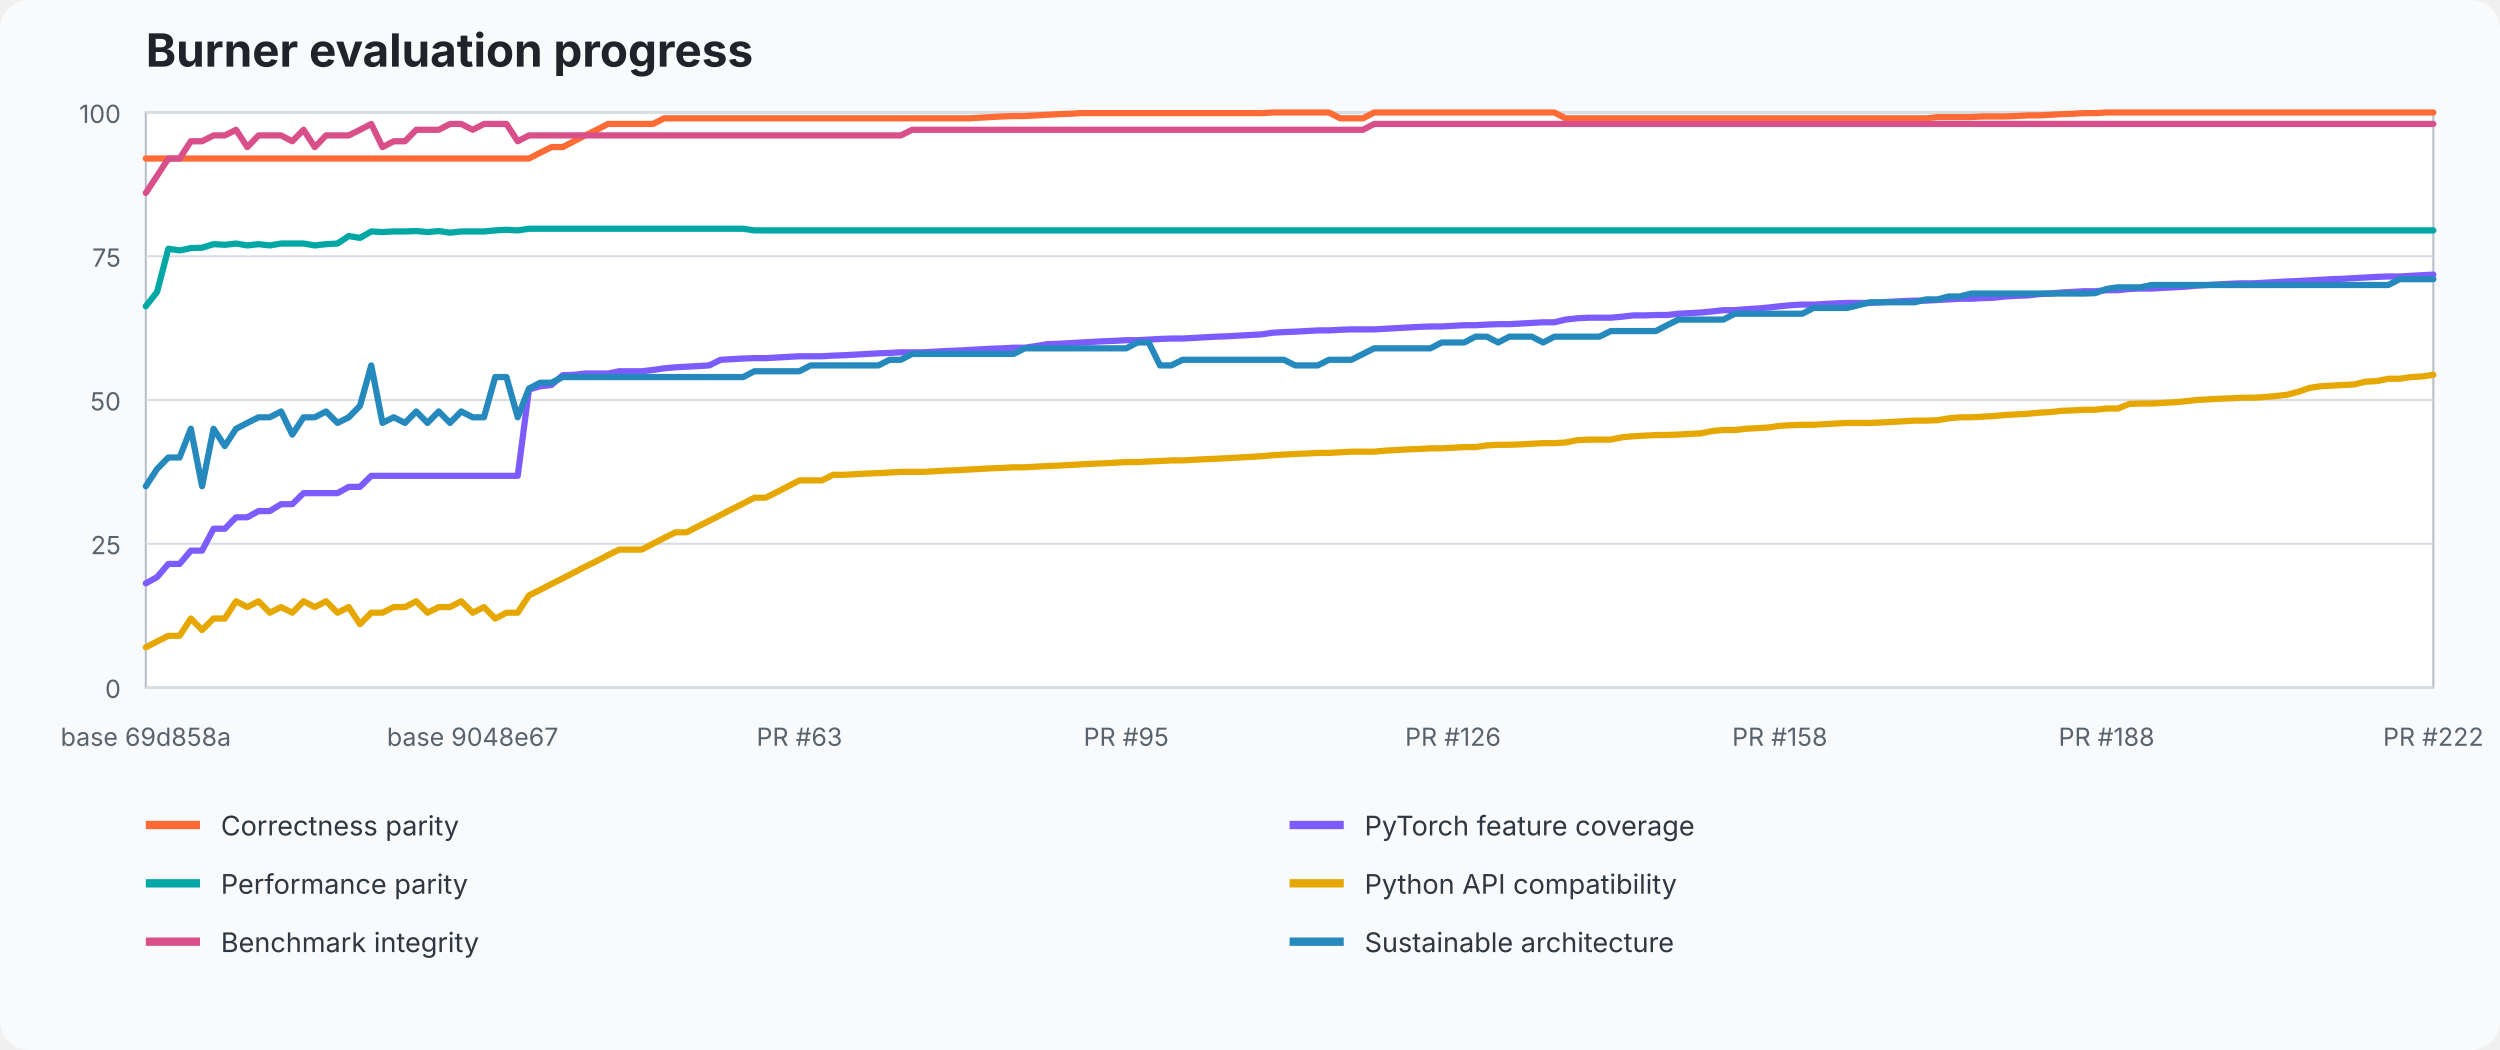
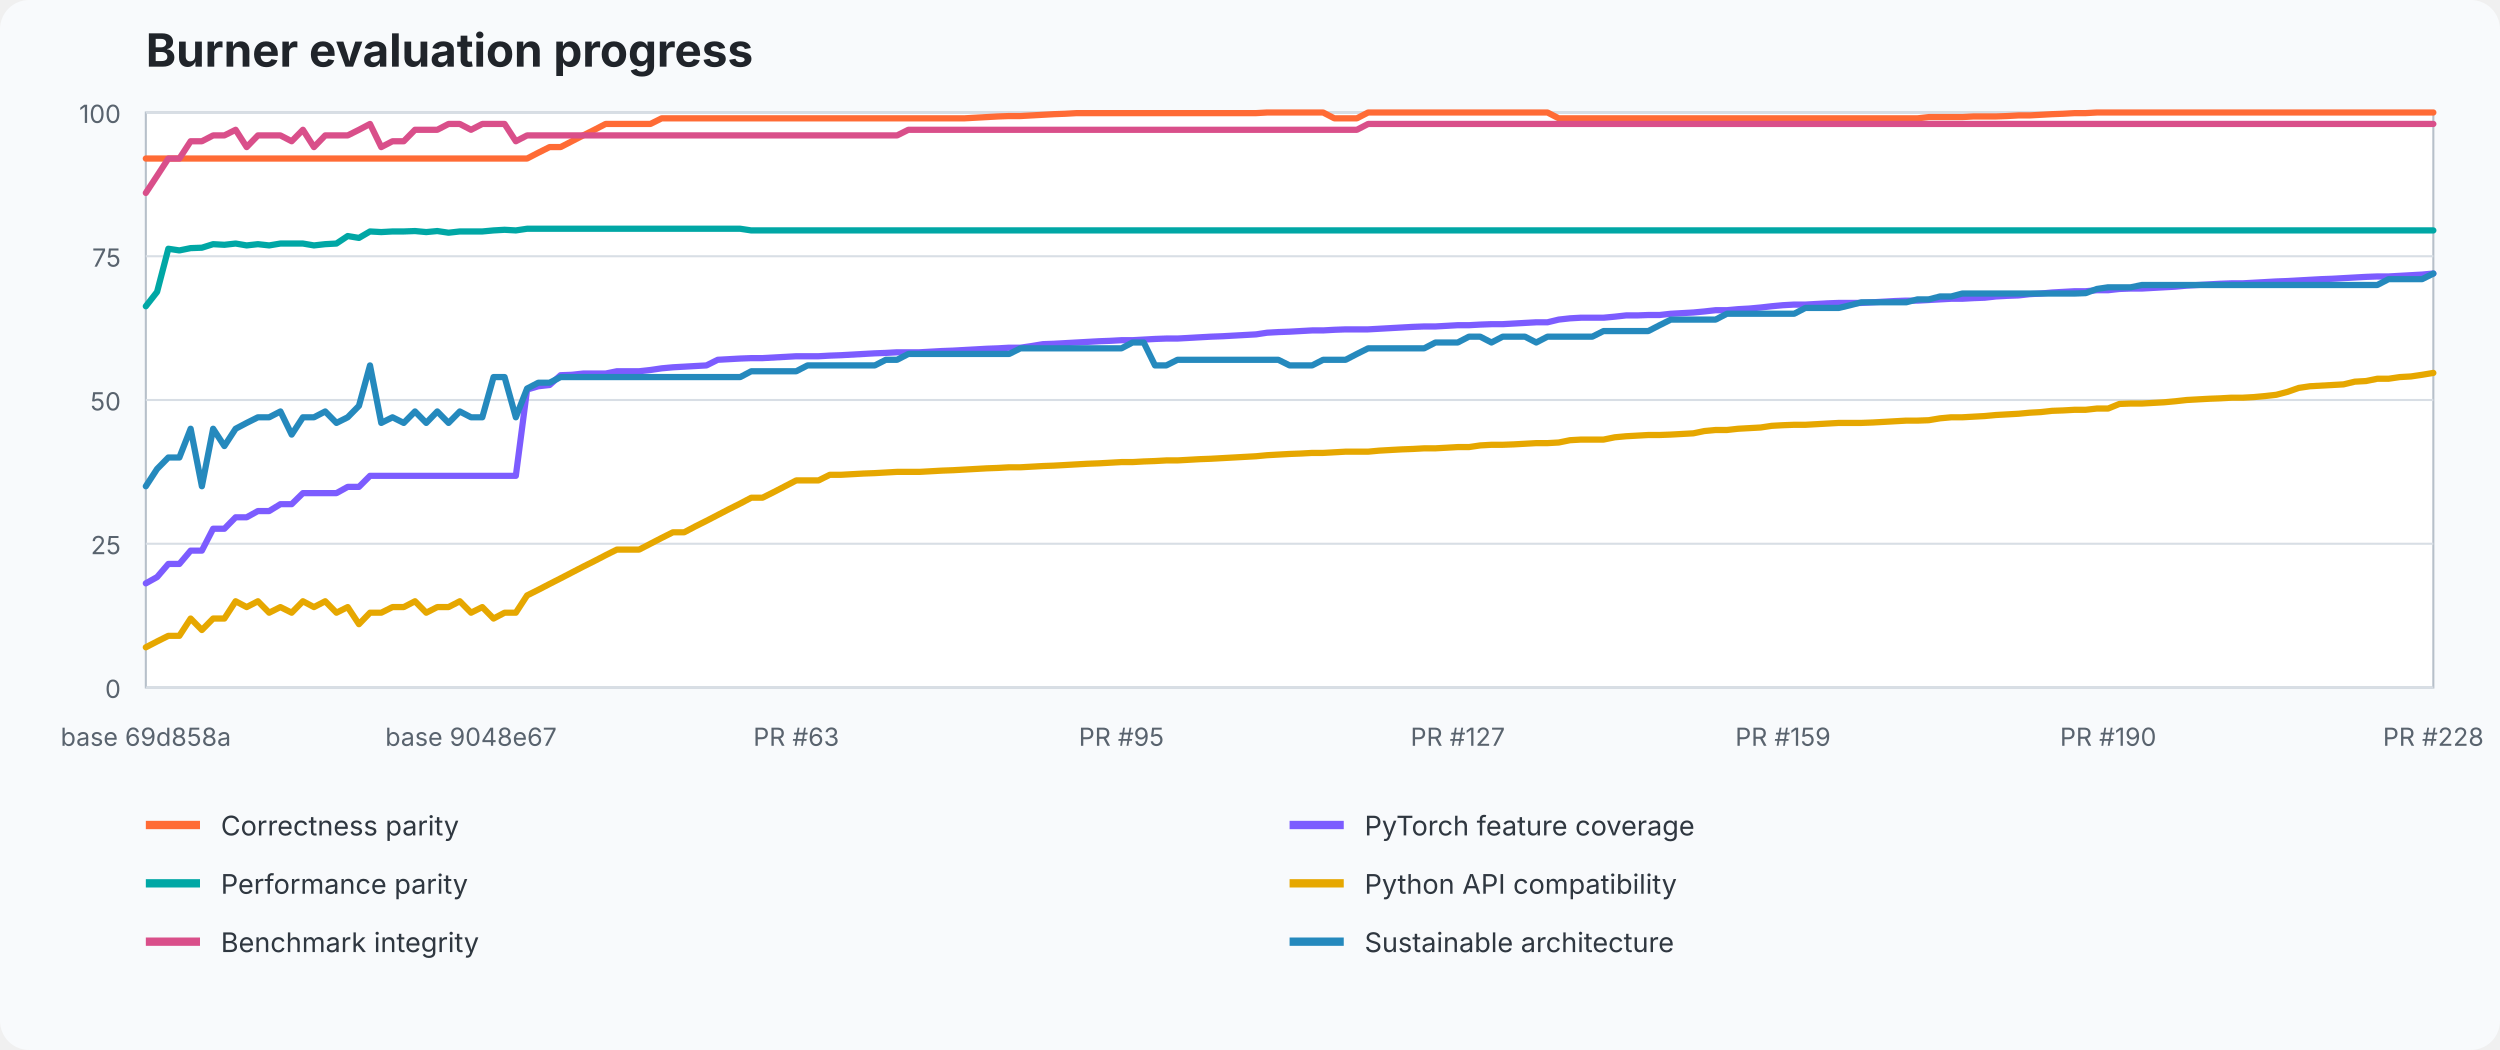
<svg xmlns="http://www.w3.org/2000/svg" width="1200" height="504" viewBox="0 0 1200 504" role="img" aria-labelledby="title desc">
  <style>text{font-family:ui-sans-serif,system-ui,-apple-system,BlinkMacSystemFont,"Segoe UI",sans-serif}.title{font-size:22px;font-weight:700;fill:#20242a}.axis{font-size:12px;fill:#59636e}.legend{font-size:13px;fill:#2f3740}.grid{stroke:#d8dee5;stroke-width:1}.plot{fill:#fff;stroke:#b7c0ca}</style>
  <rect width="100%" height="100%" fill="#f8fafc" rx="14" />
  <text x="70" y="32" class="title">Burner evaluation progress</text>
  <rect x="70" y="54" width="1098" height="276" class="plot" />
  <line x1="70" y1="330" x2="1168" y2="330" class="grid" />
  <text x="58" y="335" text-anchor="end" class="axis">0</text>
  <line x1="70" y1="261" x2="1168" y2="261" class="grid" />
  <text x="58" y="266" text-anchor="end" class="axis">25</text>
  <line x1="70" y1="192" x2="1168" y2="192" class="grid" />
  <text x="58" y="197" text-anchor="end" class="axis">50</text>
  <line x1="70" y1="123" x2="1168" y2="123" class="grid" />
  <text x="58" y="128" text-anchor="end" class="axis">75</text>
  <line x1="70" y1="54" x2="1168" y2="54" class="grid" />
  <text x="58" y="59" text-anchor="end" class="axis">100</text>
-   <polyline points="70.0,76.1 75.4,76.1 80.8,76.1 86.2,76.1 91.6,76.1 97.0,76.1 102.5,76.1 107.9,76.1 113.3,76.1 118.7,76.1 124.1,76.1 129.5,76.1 134.9,76.1 140.3,76.1 145.7,76.1 151.1,76.1 156.5,76.1 162.0,76.1 167.4,76.1 172.8,76.1 178.2,76.1 183.6,76.1 189.0,76.1 194.4,76.1 199.8,76.1 205.2,76.1 210.6,76.1 216.0,76.1 221.4,76.1 226.9,76.1 232.3,76.1 237.7,76.1 243.1,76.1 248.5,76.1 253.9,76.1 259.3,73.3 264.7,70.6 270.1,70.6 275.5,67.8 280.9,65.0 286.4,62.3 291.8,59.5 297.2,59.5 302.6,59.5 308.0,59.5 313.4,59.5 318.8,56.8 324.2,56.8 329.6,56.8 335.0,56.8 340.4,56.8 345.9,56.8 351.3,56.8 356.7,56.8 362.1,56.8 367.5,56.8 372.9,56.8 378.3,56.8 383.7,56.8 389.1,56.8 394.5,56.8 399.9,56.8 405.3,56.8 410.8,56.8 416.2,56.8 421.6,56.8 427.0,56.8 432.4,56.8 437.8,56.8 443.2,56.8 448.6,56.8 454.0,56.8 459.4,56.8 464.8,56.8 470.3,56.5 475.7,56.2 481.1,55.9 486.5,55.7 491.9,55.7 497.3,55.4 502.7,55.1 508.1,54.8 513.5,54.6 518.9,54.3 524.3,54.3 529.8,54.3 535.2,54.3 540.6,54.3 546.0,54.3 551.4,54.3 556.8,54.3 562.2,54.3 567.6,54.3 573.0,54.3 578.4,54.3 583.8,54.3 589.3,54.3 594.7,54.3 600.1,54.3 605.5,54.3 610.9,54.0 616.3,54.0 621.7,54.0 627.1,54.0 632.5,54.0 637.9,54.0 643.3,56.8 648.7,56.8 654.2,56.8 659.6,54.0 665.0,54.0 670.4,54.0 675.8,54.0 681.2,54.0 686.6,54.0 692.0,54.0 697.4,54.0 702.8,54.0 708.2,54.0 713.7,54.0 719.1,54.0 724.5,54.0 729.9,54.0 735.3,54.0 740.7,54.0 746.1,54.0 751.5,56.8 756.9,56.8 762.3,56.8 767.7,56.8 773.2,56.8 778.6,56.8 784.0,56.8 789.4,56.8 794.8,56.8 800.2,56.8 805.6,56.8 811.0,56.8 816.4,56.8 821.8,56.8 827.2,56.8 832.7,56.8 838.1,56.8 843.5,56.8 848.9,56.8 854.3,56.8 859.7,56.8 865.1,56.8 870.5,56.8 875.9,56.8 881.3,56.8 886.7,56.8 892.1,56.8 897.6,56.8 903.0,56.8 908.4,56.8 913.8,56.8 919.2,56.8 924.6,56.8 930.0,56.2 935.4,56.2 940.8,56.2 946.2,56.2 951.6,55.9 957.1,55.9 962.5,55.9 967.9,55.7 973.3,55.4 978.7,55.4 984.1,55.1 989.5,54.8 994.9,54.6 1000.3,54.3 1005.7,54.3 1011.1,54.0 1016.6,54.0 1022.0,54.0 1027.4,54.0 1032.8,54.0 1038.2,54.0 1043.6,54.0 1049.0,54.0 1054.4,54.0 1059.8,54.0 1065.2,54.0 1070.6,54.0 1076.0,54.0 1081.5,54.0 1086.9,54.0 1092.3,54.0 1097.7,54.0 1103.1,54.0 1108.5,54.0 1113.9,54.0 1119.3,54.0 1124.7,54.0 1130.1,54.0 1135.5,54.0 1141.0,54.0 1146.4,54.0 1151.8,54.0 1157.2,54.0 1162.6,54.0 1168.0,54.0" fill="none" stroke="#ff6b35" stroke-width="3" stroke-linejoin="round" stroke-linecap="round" />
-   <polyline points="70.0,280.0 75.4,277.0 80.8,270.7 86.2,270.7 91.6,264.3 97.0,264.3 102.5,253.8 107.9,253.8 113.3,248.3 118.7,248.3 124.1,245.3 129.5,245.3 134.9,242.0 140.3,242.0 145.7,236.7 151.1,236.7 156.5,236.7 162.0,236.7 167.4,233.7 172.8,233.7 178.2,228.4 183.6,228.4 189.0,228.4 194.4,228.4 199.8,228.4 205.2,228.4 210.6,228.4 216.0,228.4 221.4,228.4 226.9,228.4 232.3,228.4 237.7,228.4 243.1,228.4 248.5,228.4 253.9,187.0 259.3,185.4 264.7,184.8 270.1,180.1 275.5,179.9 280.9,179.3 286.4,179.3 291.8,179.3 297.2,178.2 302.6,178.2 308.0,178.2 313.4,177.6 318.8,176.8 324.2,176.3 329.6,176.0 335.0,175.7 340.4,175.4 345.9,172.7 351.3,172.4 356.7,172.1 362.1,171.9 367.5,171.9 372.9,171.6 378.3,171.3 383.7,171.0 389.1,171.0 394.5,171.0 399.9,170.7 405.3,170.5 410.8,170.2 416.2,169.9 421.6,169.6 427.0,169.4 432.4,169.1 437.8,169.1 443.2,169.1 448.6,168.8 454.0,168.5 459.4,168.3 464.8,168.0 470.3,167.7 475.7,167.4 481.1,167.2 486.5,166.9 491.9,166.9 497.3,166.1 502.7,165.2 508.1,165.0 513.5,164.7 518.9,164.4 524.3,164.1 529.8,163.8 535.2,163.6 540.6,163.3 546.0,163.3 551.4,163.0 556.8,162.7 562.2,162.5 567.6,162.5 573.0,162.2 578.4,161.9 583.8,161.6 589.3,161.4 594.7,161.1 600.1,160.8 605.5,160.5 610.9,159.7 616.3,159.4 621.7,159.2 627.1,158.9 632.5,158.6 637.9,158.6 643.3,158.3 648.7,158.1 654.2,158.1 659.6,158.1 665.0,157.8 670.4,157.5 675.8,157.2 681.2,156.9 686.6,156.7 692.0,156.7 697.4,156.4 702.8,156.1 708.2,156.1 713.7,155.8 719.1,155.6 724.5,155.6 729.9,155.3 735.3,155.0 740.7,154.7 746.1,154.7 751.5,153.4 756.9,152.8 762.3,152.5 767.7,152.5 773.2,152.5 778.6,152.0 784.0,151.4 789.4,151.4 794.8,151.2 800.2,151.2 805.6,150.6 811.0,150.3 816.4,150.0 821.8,149.5 827.2,148.9 832.7,148.9 838.1,148.4 843.5,148.1 848.9,147.6 854.3,147.0 859.7,146.5 865.1,146.2 870.5,146.2 875.9,145.9 881.3,145.6 886.7,145.4 892.1,145.4 897.6,145.4 903.0,145.1 908.4,144.8 913.8,144.5 919.2,144.3 924.6,144.3 930.0,144.0 935.4,143.7 940.8,143.4 946.2,143.4 951.6,143.1 957.1,142.9 962.5,142.3 967.9,142.0 973.3,141.8 978.7,141.2 984.1,140.9 989.5,140.4 994.9,140.1 1000.3,139.8 1005.7,139.8 1011.1,139.3 1016.6,139.3 1022.0,138.7 1027.4,138.5 1032.8,138.5 1038.2,138.2 1043.6,137.9 1049.0,137.6 1054.4,137.1 1059.8,136.8 1065.2,136.5 1070.6,136.2 1076.0,136.0 1081.5,136.0 1086.9,135.7 1092.3,135.4 1097.7,135.1 1103.1,134.9 1108.5,134.6 1113.9,134.3 1119.3,134.0 1124.7,133.8 1130.1,133.5 1135.5,133.2 1141.0,132.9 1146.4,132.7 1151.8,132.7 1157.2,132.4 1162.6,132.1 1168.0,131.8" fill="none" stroke="#7c5cff" stroke-width="3" stroke-linejoin="round" stroke-linecap="round" />
-   <polyline points="70.0,147.0 75.4,140.1 80.8,119.4 86.2,120.2 91.6,119.1 97.0,118.9 102.5,117.2 107.9,117.5 113.3,116.9 118.7,117.8 124.1,117.2 129.5,117.8 134.9,116.9 140.3,116.9 145.7,116.9 151.1,117.8 156.5,117.2 162.0,116.9 167.4,113.3 172.8,114.2 178.2,111.1 183.6,111.4 189.0,111.1 194.4,111.1 199.8,110.9 205.2,111.4 210.6,110.9 216.0,111.7 221.4,111.1 226.9,111.1 232.3,111.1 237.7,110.6 243.1,110.3 248.5,110.6 253.9,109.8 259.3,109.8 264.7,109.8 270.1,109.8 275.5,109.8 280.9,109.8 286.4,109.8 291.8,109.8 297.2,109.8 302.6,109.8 308.0,109.8 313.4,109.8 318.8,109.8 324.2,109.8 329.6,109.8 335.0,109.8 340.4,109.8 345.9,109.8 351.3,109.8 356.7,109.8 362.1,110.6 367.5,110.6 372.9,110.6 378.3,110.6 383.7,110.6 389.1,110.6 394.5,110.6 399.9,110.6 405.3,110.6 410.8,110.6 416.2,110.6 421.6,110.6 427.0,110.6 432.4,110.6 437.8,110.6 443.2,110.6 448.6,110.6 454.0,110.6 459.4,110.6 464.8,110.6 470.3,110.6 475.7,110.6 481.1,110.6 486.5,110.6 491.9,110.6 497.3,110.6 502.7,110.6 508.1,110.6 513.5,110.6 518.9,110.6 524.3,110.6 529.8,110.6 535.2,110.6 540.6,110.6 546.0,110.6 551.4,110.6 556.8,110.6 562.2,110.6 567.6,110.6 573.0,110.6 578.4,110.6 583.8,110.6 589.3,110.6 594.7,110.6 600.1,110.6 605.5,110.6 610.9,110.6 616.3,110.6 621.7,110.6 627.1,110.6 632.5,110.6 637.9,110.6 643.3,110.6 648.7,110.6 654.2,110.6 659.6,110.6 665.0,110.6 670.4,110.6 675.8,110.6 681.2,110.6 686.6,110.6 692.0,110.6 697.4,110.6 702.8,110.6 708.2,110.6 713.7,110.6 719.1,110.6 724.5,110.6 729.9,110.6 735.3,110.6 740.7,110.6 746.1,110.6 751.5,110.6 756.9,110.6 762.3,110.6 767.7,110.6 773.2,110.6 778.6,110.6 784.0,110.6 789.4,110.6 794.8,110.6 800.2,110.6 805.6,110.6 811.0,110.6 816.4,110.6 821.8,110.6 827.2,110.6 832.7,110.6 838.1,110.6 843.5,110.6 848.9,110.6 854.3,110.6 859.7,110.6 865.1,110.6 870.5,110.6 875.9,110.6 881.3,110.6 886.7,110.6 892.1,110.6 897.6,110.6 903.0,110.6 908.4,110.6 913.8,110.6 919.2,110.6 924.6,110.6 930.0,110.6 935.4,110.6 940.8,110.6 946.2,110.6 951.6,110.6 957.1,110.6 962.5,110.6 967.9,110.6 973.3,110.6 978.7,110.6 984.1,110.6 989.5,110.6 994.9,110.6 1000.3,110.6 1005.7,110.6 1011.1,110.6 1016.6,110.6 1022.0,110.6 1027.4,110.6 1032.8,110.6 1038.2,110.6 1043.6,110.6 1049.0,110.6 1054.4,110.6 1059.8,110.6 1065.2,110.6 1070.6,110.6 1076.0,110.6 1081.5,110.6 1086.9,110.6 1092.3,110.6 1097.7,110.6 1103.1,110.6 1108.5,110.6 1113.9,110.6 1119.3,110.6 1124.7,110.6 1130.1,110.6 1135.5,110.6 1141.0,110.6 1146.4,110.6 1151.8,110.6 1157.2,110.6 1162.6,110.6 1168.0,110.6" fill="none" stroke="#00a7a5" stroke-width="3" stroke-linejoin="round" stroke-linecap="round" />
-   <polyline points="70.0,310.7 75.4,307.9 80.8,305.2 86.2,305.2 91.6,296.9 97.0,302.4 102.5,296.9 107.9,296.9 113.3,288.6 118.7,291.4 124.1,288.6 129.5,294.1 134.9,291.4 140.3,294.1 145.7,288.6 151.1,291.4 156.5,288.6 162.0,294.1 167.4,291.4 172.8,299.6 178.2,294.1 183.6,294.1 189.0,291.4 194.4,291.4 199.8,288.6 205.2,294.1 210.6,291.4 216.0,291.4 221.4,288.6 226.9,294.1 232.3,291.4 237.7,296.9 243.1,294.1 248.5,294.1 253.9,285.8 259.3,283.1 264.7,280.3 270.1,277.6 275.5,274.8 280.9,272.0 286.4,269.3 291.8,266.5 297.2,263.8 302.6,263.8 308.0,263.8 313.4,261.0 318.8,258.2 324.2,255.5 329.6,255.5 335.0,252.7 340.4,250.0 345.9,247.2 351.3,244.4 356.7,241.7 362.1,238.9 367.5,238.9 372.9,236.2 378.3,233.4 383.7,230.6 389.1,230.6 394.5,230.6 399.9,227.9 405.3,227.9 410.8,227.6 416.2,227.3 421.6,227.1 427.0,226.8 432.4,226.5 437.8,226.5 443.2,226.5 448.6,226.2 454.0,225.9 459.4,225.7 464.8,225.4 470.3,225.1 475.7,224.8 481.1,224.6 486.5,224.3 491.9,224.3 497.3,224.0 502.7,223.7 508.1,223.5 513.5,223.2 518.9,222.9 524.3,222.6 529.8,222.4 535.2,222.1 540.6,221.8 546.0,221.8 551.4,221.5 556.8,221.3 562.2,221.0 567.6,221.0 573.0,220.7 578.4,220.4 583.8,220.2 589.3,219.9 594.7,219.6 600.1,219.3 605.5,219.0 610.9,218.5 616.3,218.2 621.7,217.9 627.1,217.7 632.5,217.4 637.9,217.4 643.3,217.1 648.7,216.8 654.2,216.8 659.6,216.8 665.0,216.3 670.4,216.0 675.8,215.7 681.2,215.5 686.6,215.2 692.0,215.2 697.4,214.9 702.8,214.6 708.2,214.6 713.7,213.8 719.1,213.5 724.5,213.5 729.9,213.3 735.3,213.0 740.7,212.7 746.1,212.7 751.5,212.4 756.9,211.3 762.3,211.0 767.7,211.0 773.2,211.0 778.6,209.9 784.0,209.4 789.4,209.1 794.8,208.8 800.2,208.8 805.6,208.6 811.0,208.3 816.4,208.0 821.8,206.9 827.2,206.4 832.7,206.4 838.1,205.8 843.5,205.5 848.9,205.2 854.3,204.4 859.7,204.1 865.1,203.9 870.5,203.9 875.9,203.6 881.3,203.3 886.7,203.0 892.1,203.0 897.6,203.0 903.0,202.8 908.4,202.5 913.8,202.2 919.2,201.9 924.6,201.9 930.0,201.7 935.4,200.8 940.8,200.3 946.2,200.3 951.6,200.0 957.1,199.7 962.5,199.2 967.9,198.9 973.3,198.6 978.7,198.1 984.1,197.8 989.5,197.2 994.9,197.0 1000.3,196.7 1005.7,196.7 1011.1,196.1 1016.6,196.1 1022.0,193.9 1027.4,193.7 1032.8,193.7 1038.2,193.4 1043.6,193.1 1049.0,192.6 1054.4,192.0 1059.8,191.7 1065.2,191.4 1070.6,191.2 1076.0,190.9 1081.5,190.9 1086.9,190.6 1092.3,190.1 1097.7,189.5 1103.1,188.1 1108.5,186.2 1113.9,185.4 1119.3,185.1 1124.7,184.8 1130.1,184.5 1135.5,183.2 1141.0,182.9 1146.4,181.8 1151.8,181.8 1157.2,181.0 1162.6,180.7 1168.0,179.9" fill="none" stroke="#e6a700" stroke-width="3" stroke-linejoin="round" stroke-linecap="round" />
-   <polyline points="70.0,92.6 75.4,84.4 80.8,76.1 86.2,76.1 91.6,67.8 97.0,67.8 102.5,65.0 107.9,65.0 113.3,62.3 118.7,70.6 124.1,65.0 129.5,65.0 134.9,65.0 140.3,67.8 145.7,62.3 151.1,70.6 156.5,65.0 162.0,65.0 167.4,65.0 172.8,62.3 178.2,59.5 183.6,70.6 189.0,67.8 194.4,67.8 199.8,62.3 205.2,62.3 210.6,62.3 216.0,59.5 221.4,59.5 226.9,62.3 232.3,59.5 237.7,59.5 243.1,59.5 248.5,67.8 253.9,65.0 259.3,65.0 264.7,65.0 270.1,65.0 275.5,65.0 280.9,65.0 286.4,65.0 291.8,65.0 297.2,65.0 302.6,65.0 308.0,65.0 313.4,65.0 318.8,65.0 324.2,65.0 329.6,65.0 335.0,65.0 340.4,65.0 345.9,65.0 351.3,65.0 356.7,65.0 362.1,65.0 367.5,65.0 372.9,65.0 378.3,65.0 383.7,65.0 389.1,65.0 394.5,65.0 399.9,65.0 405.3,65.0 410.8,65.0 416.2,65.0 421.6,65.0 427.0,65.0 432.4,65.0 437.8,62.3 443.2,62.3 448.6,62.3 454.0,62.3 459.4,62.3 464.8,62.3 470.3,62.3 475.7,62.3 481.1,62.3 486.5,62.3 491.9,62.3 497.3,62.3 502.7,62.3 508.1,62.3 513.5,62.3 518.9,62.3 524.3,62.3 529.8,62.3 535.2,62.3 540.6,62.3 546.0,62.3 551.4,62.3 556.8,62.3 562.2,62.3 567.6,62.3 573.0,62.3 578.4,62.3 583.8,62.3 589.3,62.3 594.7,62.3 600.1,62.3 605.5,62.3 610.9,62.3 616.3,62.3 621.7,62.3 627.1,62.3 632.5,62.3 637.9,62.3 643.3,62.3 648.7,62.3 654.2,62.3 659.6,59.5 665.0,59.5 670.4,59.5 675.8,59.5 681.2,59.5 686.6,59.5 692.0,59.5 697.4,59.5 702.8,59.5 708.2,59.5 713.7,59.5 719.1,59.5 724.5,59.5 729.9,59.5 735.3,59.5 740.7,59.5 746.1,59.5 751.5,59.5 756.9,59.5 762.3,59.5 767.7,59.5 773.2,59.5 778.6,59.5 784.0,59.5 789.4,59.5 794.8,59.5 800.2,59.5 805.6,59.5 811.0,59.5 816.4,59.5 821.8,59.5 827.2,59.5 832.7,59.5 838.1,59.5 843.5,59.5 848.9,59.5 854.3,59.5 859.7,59.5 865.1,59.5 870.5,59.5 875.9,59.5 881.3,59.5 886.7,59.5 892.1,59.5 897.6,59.5 903.0,59.5 908.4,59.5 913.8,59.5 919.2,59.5 924.6,59.5 930.0,59.5 935.4,59.5 940.8,59.5 946.2,59.5 951.6,59.5 957.1,59.5 962.5,59.5 967.9,59.5 973.3,59.5 978.7,59.5 984.1,59.5 989.5,59.5 994.9,59.5 1000.3,59.5 1005.7,59.5 1011.1,59.5 1016.6,59.5 1022.0,59.5 1027.4,59.5 1032.8,59.5 1038.2,59.5 1043.6,59.5 1049.0,59.5 1054.4,59.5 1059.8,59.5 1065.2,59.5 1070.6,59.5 1076.0,59.5 1081.5,59.5 1086.9,59.5 1092.3,59.5 1097.7,59.5 1103.1,59.5 1108.5,59.5 1113.9,59.5 1119.3,59.5 1124.7,59.5 1130.1,59.5 1135.5,59.5 1141.0,59.5 1146.4,59.5 1151.8,59.5 1157.2,59.5 1162.6,59.5 1168.0,59.5" fill="none" stroke="#d94f8a" stroke-width="3" stroke-linejoin="round" stroke-linecap="round" />
-   <polyline points="70.0,233.4 75.4,225.1 80.8,219.6 86.2,219.6 91.6,205.8 97.0,233.4 102.5,205.8 107.9,214.1 113.3,205.8 118.7,203.0 124.1,200.3 129.5,200.3 134.9,197.5 140.3,208.6 145.7,200.3 151.1,200.3 156.5,197.5 162.0,203.0 167.4,200.3 172.8,194.8 178.2,175.4 183.6,203.0 189.0,200.3 194.4,203.0 199.8,197.5 205.2,203.0 210.6,197.5 216.0,203.0 221.4,197.5 226.9,200.3 232.3,200.3 237.7,181.0 243.1,181.0 248.5,200.3 253.9,186.5 259.3,183.7 264.7,183.7 270.1,181.0 275.5,181.0 280.9,181.0 286.4,181.0 291.8,181.0 297.2,181.0 302.6,181.0 308.0,181.0 313.4,181.0 318.8,181.0 324.2,181.0 329.6,181.0 335.0,181.0 340.4,181.0 345.9,181.0 351.3,181.0 356.7,181.0 362.1,178.2 367.5,178.2 372.9,178.2 378.3,178.2 383.7,178.2 389.1,175.4 394.5,175.4 399.9,175.4 405.3,175.4 410.8,175.4 416.2,175.4 421.6,175.4 427.0,172.7 432.4,172.7 437.8,169.9 443.2,169.9 448.6,169.9 454.0,169.9 459.4,169.9 464.8,169.9 470.3,169.9 475.7,169.9 481.1,169.9 486.5,169.9 491.9,167.2 497.3,167.2 502.7,167.2 508.1,167.2 513.5,167.2 518.9,167.2 524.3,167.2 529.8,167.2 535.2,167.2 540.6,167.2 546.0,164.4 551.4,164.4 556.8,175.4 562.2,175.4 567.6,172.7 573.0,172.7 578.4,172.7 583.8,172.7 589.3,172.7 594.7,172.7 600.1,172.7 605.5,172.7 610.9,172.7 616.3,172.7 621.7,175.4 627.1,175.4 632.5,175.4 637.9,172.7 643.3,172.7 648.7,172.7 654.2,169.9 659.6,167.2 665.0,167.2 670.4,167.2 675.8,167.2 681.2,167.2 686.6,167.2 692.0,164.4 697.4,164.4 702.8,164.4 708.2,161.6 713.7,161.6 719.1,164.4 724.5,161.6 729.9,161.6 735.3,161.6 740.7,164.4 746.1,161.6 751.5,161.6 756.9,161.6 762.3,161.6 767.7,161.6 773.2,158.9 778.6,158.9 784.0,158.9 789.4,158.9 794.8,158.9 800.2,156.1 805.6,153.4 811.0,153.4 816.4,153.4 821.8,153.4 827.2,153.4 832.7,150.6 838.1,150.6 843.5,150.6 848.9,150.6 854.3,150.6 859.7,150.6 865.1,150.6 870.5,147.8 875.9,147.8 881.3,147.8 886.7,147.8 892.1,146.5 897.6,145.1 903.0,145.1 908.4,145.1 913.8,145.1 919.2,145.1 924.6,143.7 930.0,143.7 935.4,142.3 940.8,142.3 946.2,140.9 951.6,140.9 957.1,140.9 962.5,140.9 967.9,140.9 973.3,140.9 978.7,140.9 984.1,140.9 989.5,140.9 994.9,140.9 1000.3,140.9 1005.7,140.7 1011.1,138.7 1016.6,137.9 1022.0,137.9 1027.4,137.9 1032.8,136.8 1038.2,136.8 1043.6,136.8 1049.0,136.8 1054.4,136.8 1059.8,136.8 1065.2,136.8 1070.6,136.8 1076.0,136.8 1081.5,136.8 1086.9,136.8 1092.3,136.8 1097.7,136.8 1103.1,136.8 1108.5,136.8 1113.9,136.8 1119.3,136.8 1124.7,136.8 1130.1,136.8 1135.5,136.8 1141.0,136.8 1146.4,136.8 1151.8,134.0 1157.2,134.0 1162.6,134.0 1168.0,134.0" fill="none" stroke="#2589bd" stroke-width="3" stroke-linejoin="round" stroke-linecap="round" />
+   <polyline points="70.0,76.1 75.4,76.1 80.8,76.1 86.1,76.1 91.5,76.1 96.9,76.1 102.3,76.1 107.7,76.1 113.1,76.1 118.4,76.1 123.8,76.1 129.2,76.1 134.6,76.1 140.0,76.1 145.4,76.1 150.7,76.1 156.1,76.1 161.5,76.1 166.9,76.1 172.3,76.1 177.6,76.1 183.0,76.1 188.4,76.1 193.8,76.1 199.2,76.1 204.6,76.1 209.9,76.1 215.3,76.1 220.7,76.1 226.1,76.1 231.5,76.1 236.9,76.1 242.2,76.1 247.6,76.1 253.0,76.1 258.4,73.3 263.8,70.6 269.1,70.6 274.5,67.8 279.9,65.0 285.3,62.3 290.7,59.5 296.1,59.5 301.4,59.5 306.8,59.5 312.2,59.5 317.6,56.8 323.0,56.8 328.4,56.8 333.7,56.8 339.1,56.8 344.5,56.8 349.9,56.8 355.3,56.8 360.6,56.8 366.0,56.8 371.4,56.8 376.8,56.8 382.2,56.8 387.6,56.8 392.9,56.8 398.3,56.8 403.7,56.8 409.1,56.8 414.5,56.8 419.9,56.8 425.2,56.8 430.6,56.8 436.0,56.8 441.4,56.8 446.8,56.8 452.1,56.8 457.5,56.8 462.9,56.8 468.3,56.5 473.7,56.2 479.1,55.9 484.4,55.7 489.8,55.7 495.2,55.4 500.6,55.1 506.0,54.8 511.4,54.6 516.7,54.3 522.1,54.3 527.5,54.3 532.9,54.3 538.3,54.3 543.6,54.3 549.0,54.3 554.4,54.3 559.8,54.3 565.2,54.3 570.6,54.3 575.9,54.3 581.3,54.3 586.7,54.3 592.1,54.3 597.5,54.3 602.9,54.3 608.2,54.0 613.6,54.0 619.0,54.0 624.4,54.0 629.8,54.0 635.1,54.0 640.5,56.8 645.9,56.8 651.3,56.8 656.7,54.0 662.1,54.0 667.4,54.0 672.8,54.0 678.2,54.0 683.6,54.0 689.0,54.0 694.4,54.0 699.7,54.0 705.1,54.0 710.5,54.0 715.9,54.0 721.3,54.0 726.6,54.0 732.0,54.0 737.4,54.0 742.8,54.0 748.2,56.8 753.6,56.8 758.9,56.8 764.3,56.8 769.7,56.8 775.1,56.8 780.5,56.8 785.9,56.8 791.2,56.8 796.6,56.8 802.0,56.8 807.4,56.8 812.8,56.8 818.1,56.8 823.5,56.8 828.9,56.8 834.3,56.8 839.7,56.8 845.1,56.8 850.4,56.8 855.8,56.8 861.2,56.8 866.6,56.8 872.0,56.8 877.4,56.8 882.7,56.8 888.1,56.8 893.5,56.8 898.9,56.8 904.3,56.8 909.6,56.8 915.0,56.8 920.4,56.8 925.8,56.2 931.2,56.2 936.6,56.2 941.9,56.2 947.3,55.9 952.7,55.9 958.1,55.9 963.5,55.7 968.9,55.4 974.2,55.4 979.6,55.1 985.0,54.8 990.4,54.6 995.8,54.3 1001.1,54.3 1006.5,54.0 1011.9,54.0 1017.3,54.0 1022.7,54.0 1028.1,54.0 1033.4,54.0 1038.8,54.0 1044.2,54.0 1049.6,54.0 1055.0,54.0 1060.4,54.0 1065.7,54.0 1071.1,54.0 1076.5,54.0 1081.9,54.0 1087.3,54.0 1092.6,54.0 1098.0,54.0 1103.4,54.0 1108.8,54.0 1114.2,54.0 1119.6,54.0 1124.9,54.0 1130.3,54.0 1135.7,54.0 1141.1,54.0 1146.5,54.0 1151.9,54.0 1157.2,54.0 1162.6,54.0 1168.0,54.0" fill="none" stroke="#ff6b35" stroke-width="3" stroke-linejoin="round" stroke-linecap="round" />
+   <polyline points="70.0,280.0 75.4,277.0 80.8,270.7 86.1,270.7 91.5,264.3 96.9,264.3 102.3,253.8 107.7,253.8 113.1,248.3 118.4,248.3 123.8,245.3 129.2,245.3 134.6,242.0 140.0,242.0 145.4,236.7 150.7,236.7 156.1,236.7 161.5,236.7 166.9,233.7 172.3,233.7 177.6,228.4 183.0,228.4 188.4,228.4 193.8,228.4 199.2,228.4 204.6,228.4 209.9,228.4 215.3,228.4 220.7,228.4 226.1,228.4 231.5,228.4 236.9,228.4 242.2,228.4 247.6,228.4 253.0,187.0 258.4,185.4 263.8,184.8 269.1,180.1 274.5,179.9 279.9,179.3 285.3,179.3 290.7,179.3 296.1,178.2 301.4,178.2 306.8,178.2 312.2,177.6 317.6,176.8 323.0,176.3 328.4,176.0 333.7,175.7 339.1,175.4 344.5,172.7 349.9,172.4 355.3,172.1 360.6,171.9 366.0,171.9 371.4,171.6 376.8,171.3 382.2,171.0 387.6,171.0 392.9,171.0 398.3,170.7 403.7,170.5 409.1,170.2 414.5,169.9 419.9,169.6 425.2,169.4 430.6,169.1 436.0,169.1 441.4,169.1 446.8,168.8 452.1,168.5 457.5,168.3 462.9,168.0 468.3,167.7 473.7,167.4 479.1,167.2 484.4,166.9 489.8,166.9 495.2,166.1 500.6,165.2 506.0,165.0 511.4,164.7 516.7,164.4 522.1,164.1 527.5,163.8 532.9,163.6 538.3,163.3 543.6,163.3 549.0,163.0 554.4,162.7 559.8,162.5 565.2,162.5 570.6,162.2 575.9,161.9 581.3,161.6 586.7,161.4 592.1,161.1 597.5,160.8 602.9,160.5 608.2,159.7 613.6,159.4 619.0,159.2 624.4,158.9 629.8,158.6 635.1,158.6 640.5,158.3 645.9,158.1 651.3,158.1 656.7,158.1 662.1,157.8 667.4,157.5 672.8,157.2 678.2,156.9 683.6,156.7 689.0,156.7 694.4,156.4 699.7,156.1 705.1,156.1 710.5,155.8 715.9,155.6 721.3,155.6 726.6,155.3 732.0,155.0 737.4,154.7 742.8,154.7 748.2,153.4 753.6,152.8 758.9,152.5 764.3,152.5 769.7,152.5 775.1,152.0 780.5,151.4 785.9,151.4 791.2,151.2 796.6,151.2 802.0,150.6 807.4,150.3 812.8,150.0 818.1,149.5 823.5,148.9 828.9,148.9 834.3,148.4 839.7,148.1 845.1,147.6 850.4,147.0 855.8,146.5 861.2,146.2 866.6,146.2 872.0,145.9 877.4,145.6 882.7,145.4 888.1,145.4 893.5,145.4 898.9,145.1 904.3,144.8 909.6,144.5 915.0,144.3 920.4,144.3 925.8,144.0 931.2,143.7 936.6,143.4 941.9,143.4 947.3,143.1 952.7,142.9 958.1,142.3 963.5,142.0 968.9,141.8 974.2,141.2 979.6,140.9 985.0,140.4 990.4,140.1 995.8,139.8 1001.1,139.8 1006.5,139.3 1011.9,139.3 1017.3,138.7 1022.7,138.5 1028.1,138.5 1033.4,138.2 1038.8,137.9 1044.2,137.6 1049.6,137.1 1055.0,136.8 1060.4,136.5 1065.7,136.2 1071.1,136.0 1076.5,136.0 1081.9,135.7 1087.3,135.4 1092.6,135.1 1098.0,134.9 1103.4,134.6 1108.8,134.3 1114.2,134.0 1119.6,133.8 1124.9,133.5 1130.3,133.2 1135.7,132.9 1141.1,132.7 1146.5,132.7 1151.9,132.4 1157.2,132.1 1162.6,131.8 1168.0,131.3" fill="none" stroke="#7c5cff" stroke-width="3" stroke-linejoin="round" stroke-linecap="round" />
+   <polyline points="70.0,147.0 75.4,140.1 80.8,119.4 86.1,120.2 91.5,119.1 96.9,118.9 102.3,117.2 107.7,117.5 113.1,116.9 118.4,117.8 123.8,117.2 129.2,117.8 134.6,116.9 140.0,116.9 145.4,116.9 150.7,117.8 156.1,117.2 161.5,116.9 166.9,113.3 172.3,114.2 177.6,111.1 183.0,111.4 188.4,111.1 193.8,111.1 199.2,110.9 204.6,111.4 209.9,110.9 215.3,111.7 220.7,111.1 226.1,111.1 231.5,111.1 236.9,110.6 242.2,110.3 247.6,110.6 253.0,109.8 258.4,109.8 263.8,109.8 269.1,109.8 274.5,109.8 279.9,109.8 285.3,109.8 290.7,109.8 296.1,109.8 301.4,109.8 306.8,109.8 312.2,109.8 317.6,109.8 323.0,109.8 328.4,109.8 333.7,109.8 339.1,109.8 344.5,109.8 349.9,109.8 355.3,109.8 360.6,110.6 366.0,110.6 371.4,110.6 376.8,110.6 382.2,110.6 387.6,110.6 392.9,110.6 398.3,110.6 403.7,110.6 409.1,110.6 414.5,110.6 419.9,110.6 425.2,110.6 430.6,110.6 436.0,110.6 441.4,110.6 446.8,110.6 452.1,110.6 457.5,110.6 462.9,110.6 468.3,110.6 473.7,110.6 479.1,110.6 484.4,110.6 489.8,110.6 495.2,110.6 500.6,110.6 506.0,110.6 511.4,110.6 516.7,110.6 522.1,110.6 527.5,110.6 532.9,110.6 538.3,110.6 543.6,110.6 549.0,110.6 554.4,110.6 559.8,110.6 565.2,110.6 570.6,110.6 575.9,110.6 581.3,110.6 586.7,110.6 592.1,110.6 597.5,110.6 602.9,110.6 608.2,110.6 613.6,110.6 619.0,110.6 624.4,110.6 629.8,110.6 635.1,110.6 640.5,110.6 645.9,110.6 651.3,110.6 656.7,110.6 662.1,110.6 667.4,110.6 672.8,110.6 678.2,110.6 683.6,110.6 689.0,110.6 694.4,110.6 699.7,110.6 705.1,110.6 710.5,110.6 715.9,110.6 721.3,110.6 726.6,110.6 732.0,110.6 737.4,110.6 742.8,110.6 748.2,110.6 753.6,110.6 758.9,110.6 764.3,110.6 769.7,110.6 775.1,110.6 780.5,110.6 785.9,110.6 791.2,110.6 796.6,110.6 802.0,110.6 807.4,110.6 812.8,110.6 818.1,110.6 823.5,110.6 828.9,110.6 834.3,110.6 839.7,110.6 845.1,110.6 850.4,110.6 855.8,110.6 861.2,110.6 866.6,110.6 872.0,110.6 877.4,110.6 882.7,110.6 888.1,110.6 893.5,110.6 898.9,110.6 904.3,110.6 909.6,110.6 915.0,110.6 920.4,110.6 925.8,110.6 931.2,110.6 936.6,110.6 941.9,110.6 947.3,110.6 952.7,110.6 958.1,110.6 963.5,110.6 968.9,110.6 974.2,110.6 979.6,110.6 985.0,110.6 990.4,110.6 995.8,110.6 1001.1,110.6 1006.5,110.6 1011.9,110.6 1017.3,110.6 1022.7,110.6 1028.1,110.6 1033.4,110.6 1038.8,110.6 1044.2,110.6 1049.6,110.6 1055.0,110.6 1060.4,110.6 1065.7,110.6 1071.1,110.6 1076.5,110.6 1081.9,110.6 1087.3,110.6 1092.6,110.6 1098.0,110.6 1103.4,110.6 1108.8,110.6 1114.2,110.6 1119.6,110.6 1124.9,110.6 1130.3,110.6 1135.7,110.6 1141.1,110.6 1146.5,110.6 1151.9,110.6 1157.2,110.6 1162.6,110.6 1168.0,110.6" fill="none" stroke="#00a7a5" stroke-width="3" stroke-linejoin="round" stroke-linecap="round" />
+   <polyline points="70.0,310.7 75.4,307.9 80.8,305.2 86.1,305.2 91.5,296.9 96.9,302.4 102.3,296.9 107.7,296.9 113.1,288.6 118.4,291.4 123.8,288.6 129.2,294.1 134.6,291.4 140.0,294.1 145.4,288.6 150.7,291.4 156.1,288.6 161.5,294.1 166.9,291.4 172.3,299.6 177.6,294.1 183.0,294.1 188.4,291.4 193.8,291.4 199.2,288.6 204.6,294.1 209.9,291.4 215.3,291.4 220.7,288.6 226.1,294.1 231.5,291.4 236.9,296.9 242.2,294.1 247.6,294.1 253.0,285.8 258.4,283.1 263.8,280.3 269.1,277.6 274.5,274.8 279.9,272.0 285.3,269.3 290.7,266.5 296.1,263.8 301.4,263.8 306.8,263.8 312.2,261.0 317.6,258.2 323.0,255.5 328.4,255.5 333.7,252.7 339.1,250.0 344.5,247.2 349.9,244.4 355.3,241.7 360.6,238.9 366.0,238.9 371.4,236.2 376.8,233.4 382.2,230.6 387.6,230.6 392.9,230.6 398.3,227.9 403.7,227.9 409.1,227.6 414.5,227.3 419.9,227.1 425.2,226.8 430.6,226.5 436.0,226.5 441.4,226.5 446.8,226.2 452.1,225.9 457.5,225.7 462.9,225.4 468.3,225.1 473.7,224.8 479.1,224.6 484.4,224.3 489.8,224.3 495.2,224.0 500.6,223.7 506.0,223.5 511.4,223.2 516.7,222.9 522.1,222.6 527.5,222.4 532.9,222.1 538.3,221.8 543.6,221.8 549.0,221.5 554.4,221.3 559.8,221.0 565.2,221.0 570.6,220.7 575.9,220.4 581.3,220.2 586.7,219.9 592.1,219.6 597.5,219.3 602.9,219.0 608.2,218.5 613.6,218.2 619.0,217.9 624.4,217.7 629.8,217.4 635.1,217.4 640.5,217.1 645.9,216.8 651.3,216.8 656.7,216.8 662.1,216.3 667.4,216.0 672.8,215.7 678.2,215.5 683.6,215.2 689.0,215.2 694.4,214.9 699.7,214.6 705.1,214.6 710.5,213.8 715.9,213.5 721.3,213.5 726.6,213.3 732.0,213.0 737.4,212.7 742.8,212.7 748.2,212.4 753.6,211.3 758.9,211.0 764.3,211.0 769.7,211.0 775.1,209.9 780.5,209.4 785.9,209.1 791.2,208.8 796.6,208.8 802.0,208.6 807.4,208.3 812.8,208.0 818.1,206.9 823.5,206.4 828.9,206.4 834.3,205.8 839.7,205.5 845.1,205.2 850.4,204.4 855.8,204.1 861.2,203.9 866.6,203.9 872.0,203.6 877.4,203.3 882.7,203.0 888.1,203.0 893.5,203.0 898.9,202.8 904.3,202.5 909.6,202.2 915.0,201.9 920.4,201.9 925.8,201.7 931.2,200.8 936.6,200.3 941.9,200.3 947.3,200.0 952.7,199.7 958.1,199.2 963.5,198.9 968.9,198.6 974.2,198.1 979.6,197.8 985.0,197.2 990.4,197.0 995.8,196.7 1001.1,196.7 1006.5,196.1 1011.9,196.1 1017.3,193.9 1022.7,193.7 1028.1,193.7 1033.4,193.4 1038.8,193.1 1044.2,192.6 1049.6,192.0 1055.0,191.7 1060.4,191.4 1065.7,191.2 1071.1,190.9 1076.5,190.9 1081.9,190.6 1087.3,190.1 1092.6,189.5 1098.0,188.1 1103.4,186.2 1108.8,185.4 1114.2,185.1 1119.6,184.8 1124.9,184.5 1130.3,183.2 1135.7,182.9 1141.1,181.8 1146.5,181.8 1151.9,181.0 1157.2,180.7 1162.6,179.9 1168.0,179.0" fill="none" stroke="#e6a700" stroke-width="3" stroke-linejoin="round" stroke-linecap="round" />
+   <polyline points="70.0,92.6 75.4,84.4 80.8,76.1 86.1,76.1 91.5,67.8 96.9,67.8 102.3,65.0 107.7,65.0 113.1,62.3 118.4,70.6 123.8,65.0 129.2,65.0 134.6,65.0 140.0,67.8 145.4,62.3 150.7,70.6 156.1,65.0 161.5,65.0 166.9,65.0 172.3,62.3 177.6,59.5 183.0,70.6 188.4,67.8 193.8,67.8 199.2,62.3 204.6,62.3 209.9,62.3 215.3,59.5 220.7,59.5 226.1,62.3 231.5,59.5 236.9,59.5 242.2,59.5 247.6,67.8 253.0,65.0 258.4,65.0 263.8,65.0 269.1,65.0 274.5,65.0 279.9,65.0 285.3,65.0 290.7,65.0 296.1,65.0 301.4,65.0 306.8,65.0 312.2,65.0 317.6,65.0 323.0,65.0 328.4,65.0 333.7,65.0 339.1,65.0 344.5,65.0 349.9,65.0 355.3,65.0 360.6,65.0 366.0,65.0 371.4,65.0 376.8,65.0 382.2,65.0 387.6,65.0 392.9,65.0 398.3,65.0 403.7,65.0 409.1,65.0 414.5,65.0 419.9,65.0 425.2,65.0 430.6,65.0 436.0,62.3 441.4,62.3 446.8,62.3 452.1,62.3 457.5,62.3 462.9,62.3 468.3,62.3 473.7,62.3 479.1,62.3 484.4,62.3 489.8,62.3 495.2,62.3 500.6,62.3 506.0,62.3 511.4,62.3 516.7,62.3 522.1,62.3 527.5,62.3 532.9,62.3 538.3,62.3 543.6,62.3 549.0,62.3 554.4,62.3 559.8,62.3 565.2,62.3 570.6,62.3 575.9,62.3 581.3,62.3 586.7,62.3 592.1,62.3 597.5,62.3 602.9,62.3 608.2,62.3 613.6,62.3 619.0,62.3 624.4,62.3 629.8,62.3 635.1,62.3 640.5,62.3 645.9,62.3 651.3,62.3 656.7,59.5 662.1,59.5 667.4,59.5 672.8,59.5 678.2,59.5 683.6,59.5 689.0,59.5 694.4,59.5 699.7,59.5 705.1,59.5 710.5,59.5 715.9,59.5 721.3,59.5 726.6,59.5 732.0,59.5 737.4,59.5 742.8,59.5 748.2,59.5 753.6,59.5 758.9,59.5 764.3,59.5 769.7,59.5 775.1,59.5 780.5,59.5 785.9,59.5 791.2,59.5 796.6,59.5 802.0,59.5 807.4,59.5 812.8,59.5 818.1,59.5 823.5,59.5 828.9,59.5 834.3,59.5 839.7,59.5 845.1,59.5 850.4,59.5 855.8,59.5 861.2,59.5 866.6,59.5 872.0,59.5 877.4,59.5 882.7,59.5 888.1,59.5 893.5,59.5 898.9,59.5 904.3,59.5 909.6,59.5 915.0,59.5 920.4,59.5 925.8,59.5 931.2,59.5 936.6,59.5 941.9,59.5 947.3,59.5 952.7,59.5 958.1,59.5 963.5,59.5 968.9,59.5 974.2,59.5 979.6,59.5 985.0,59.5 990.4,59.5 995.8,59.5 1001.1,59.5 1006.5,59.5 1011.9,59.5 1017.3,59.5 1022.7,59.5 1028.1,59.5 1033.4,59.5 1038.8,59.5 1044.2,59.5 1049.6,59.5 1055.0,59.5 1060.4,59.5 1065.7,59.5 1071.1,59.5 1076.5,59.5 1081.9,59.5 1087.3,59.5 1092.6,59.5 1098.0,59.5 1103.4,59.5 1108.8,59.5 1114.2,59.5 1119.6,59.5 1124.9,59.5 1130.3,59.5 1135.7,59.5 1141.1,59.5 1146.5,59.5 1151.9,59.5 1157.2,59.5 1162.6,59.5 1168.0,59.5" fill="none" stroke="#d94f8a" stroke-width="3" stroke-linejoin="round" stroke-linecap="round" />
+   <polyline points="70.0,233.4 75.4,225.1 80.8,219.6 86.1,219.6 91.5,205.8 96.9,233.4 102.3,205.8 107.7,214.1 113.1,205.8 118.4,203.0 123.8,200.3 129.2,200.3 134.6,197.5 140.0,208.6 145.4,200.3 150.7,200.3 156.1,197.5 161.5,203.0 166.9,200.3 172.3,194.8 177.6,175.4 183.0,203.0 188.4,200.3 193.8,203.0 199.2,197.5 204.6,203.0 209.9,197.5 215.3,203.0 220.7,197.5 226.1,200.3 231.5,200.3 236.9,181.0 242.2,181.0 247.6,200.3 253.0,186.5 258.4,183.7 263.8,183.7 269.1,181.0 274.5,181.0 279.9,181.0 285.3,181.0 290.7,181.0 296.1,181.0 301.4,181.0 306.8,181.0 312.2,181.0 317.6,181.0 323.0,181.0 328.4,181.0 333.7,181.0 339.1,181.0 344.5,181.0 349.9,181.0 355.3,181.0 360.6,178.2 366.0,178.2 371.4,178.2 376.8,178.2 382.2,178.2 387.6,175.4 392.9,175.4 398.3,175.4 403.7,175.4 409.1,175.4 414.5,175.4 419.9,175.4 425.2,172.7 430.6,172.7 436.0,169.9 441.4,169.9 446.8,169.9 452.1,169.9 457.5,169.9 462.9,169.9 468.3,169.9 473.7,169.9 479.1,169.9 484.4,169.9 489.8,167.2 495.2,167.2 500.6,167.2 506.0,167.2 511.4,167.2 516.7,167.2 522.1,167.2 527.5,167.2 532.9,167.2 538.3,167.2 543.6,164.4 549.0,164.4 554.4,175.4 559.8,175.4 565.2,172.7 570.6,172.7 575.9,172.7 581.3,172.7 586.7,172.7 592.1,172.7 597.5,172.7 602.9,172.7 608.2,172.7 613.6,172.7 619.0,175.4 624.4,175.4 629.8,175.4 635.1,172.7 640.5,172.7 645.9,172.7 651.3,169.9 656.7,167.2 662.1,167.2 667.4,167.2 672.8,167.2 678.2,167.2 683.6,167.2 689.0,164.4 694.4,164.4 699.7,164.4 705.1,161.6 710.5,161.6 715.9,164.4 721.3,161.6 726.6,161.6 732.0,161.6 737.4,164.4 742.8,161.6 748.2,161.6 753.6,161.6 758.9,161.6 764.3,161.6 769.7,158.9 775.1,158.9 780.5,158.9 785.9,158.9 791.2,158.9 796.6,156.1 802.0,153.4 807.4,153.4 812.8,153.4 818.1,153.4 823.5,153.4 828.9,150.6 834.3,150.6 839.7,150.6 845.1,150.6 850.4,150.6 855.8,150.6 861.2,150.6 866.6,147.8 872.0,147.8 877.4,147.8 882.7,147.8 888.1,146.5 893.5,145.1 898.9,145.1 904.3,145.1 909.6,145.1 915.0,145.1 920.4,143.7 925.8,143.7 931.2,142.3 936.6,142.3 941.9,140.9 947.3,140.9 952.7,140.9 958.1,140.9 963.5,140.9 968.9,140.9 974.2,140.9 979.6,140.9 985.0,140.9 990.4,140.9 995.8,140.9 1001.1,140.7 1006.5,138.7 1011.9,137.9 1017.3,137.9 1022.7,137.9 1028.1,136.8 1033.4,136.8 1038.8,136.8 1044.2,136.8 1049.6,136.8 1055.0,136.8 1060.4,136.8 1065.7,136.8 1071.1,136.8 1076.5,136.8 1081.9,136.8 1087.3,136.8 1092.6,136.8 1098.0,136.8 1103.4,136.8 1108.8,136.8 1114.2,136.8 1119.6,136.8 1124.9,136.8 1130.3,136.8 1135.7,136.8 1141.1,136.8 1146.5,134.0 1151.9,134.0 1157.2,134.0 1162.6,134.0 1168.0,131.3" fill="none" stroke="#2589bd" stroke-width="3" stroke-linejoin="round" stroke-linecap="round" />
  <text x="70" y="358" text-anchor="middle" class="axis">base 69d858a</text>
-   <text x="226.857" y="358" text-anchor="middle" class="axis">base 9048e67</text>
-   <text x="383.714" y="358" text-anchor="middle" class="axis">PR #63</text>
-   <text x="540.571" y="358" text-anchor="middle" class="axis">PR #95</text>
-   <text x="697.429" y="358" text-anchor="middle" class="axis">PR #126</text>
-   <text x="854.286" y="358" text-anchor="middle" class="axis">PR #158</text>
-   <text x="1011.143" y="358" text-anchor="middle" class="axis">PR #188</text>
-   <text x="1168" y="358" text-anchor="middle" class="axis">PR #222</text>
+   <text x="226.088" y="358" text-anchor="middle" class="axis">base 9048e67</text>
+   <text x="382.176" y="358" text-anchor="middle" class="axis">PR #63</text>
+   <text x="538.265" y="358" text-anchor="middle" class="axis">PR #95</text>
+   <text x="699.735" y="358" text-anchor="middle" class="axis">PR #127</text>
+   <text x="855.824" y="358" text-anchor="middle" class="axis">PR #159</text>
+   <text x="1011.912" y="358" text-anchor="middle" class="axis">PR #190</text>
+   <text x="1168" y="358" text-anchor="middle" class="axis">PR #228</text>
  <line x1="70" y1="396" x2="96" y2="396" stroke="#ff6b35" stroke-width="4" />
  <text x="106" y="401" class="legend">Correctness parity</text>
  <line x1="619" y1="396" x2="645" y2="396" stroke="#7c5cff" stroke-width="4" />
  <text x="655" y="401" class="legend">PyTorch feature coverage</text>
  <line x1="70" y1="424" x2="96" y2="424" stroke="#00a7a5" stroke-width="4" />
  <text x="106" y="429" class="legend">Performance parity</text>
  <line x1="619" y1="424" x2="645" y2="424" stroke="#e6a700" stroke-width="4" />
  <text x="655" y="429" class="legend">Python API compatibility</text>
  <line x1="70" y1="452" x2="96" y2="452" stroke="#d94f8a" stroke-width="4" />
  <text x="106" y="457" class="legend">Benchmark integrity</text>
  <line x1="619" y1="452" x2="645" y2="452" stroke="#2589bd" stroke-width="4" />
  <text x="655" y="457" class="legend">Sustainable architecture</text>
</svg>
